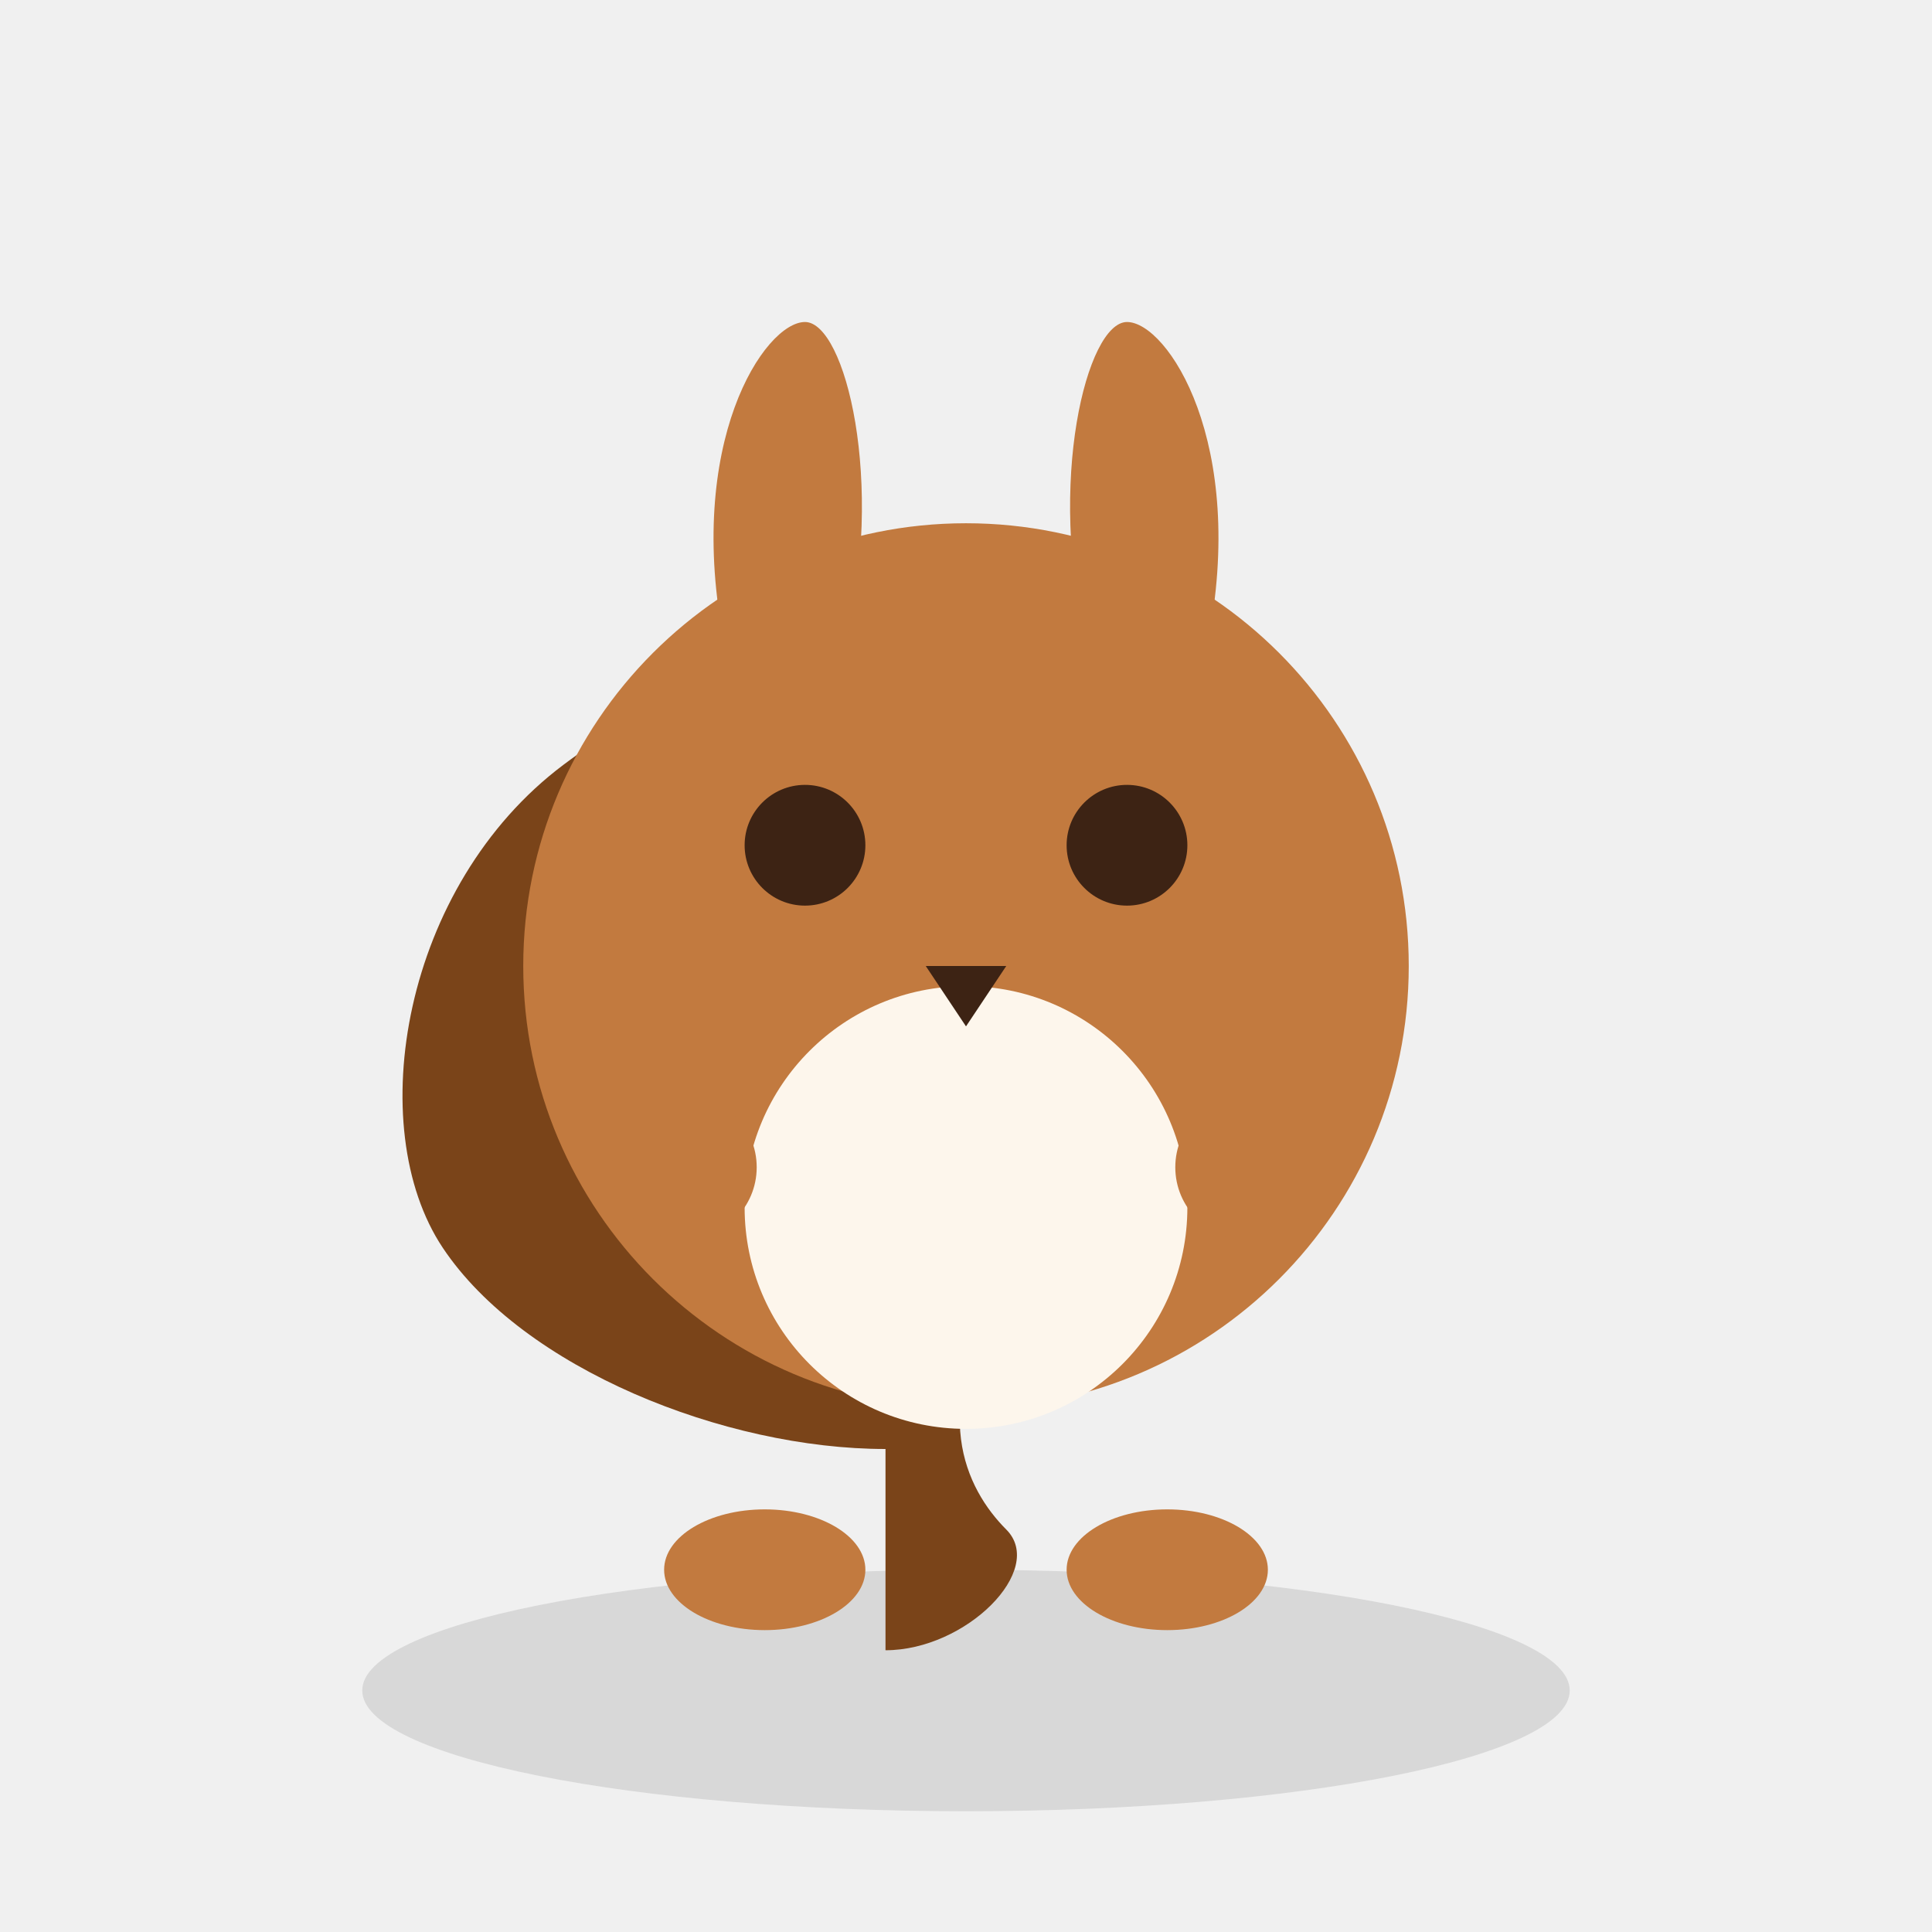
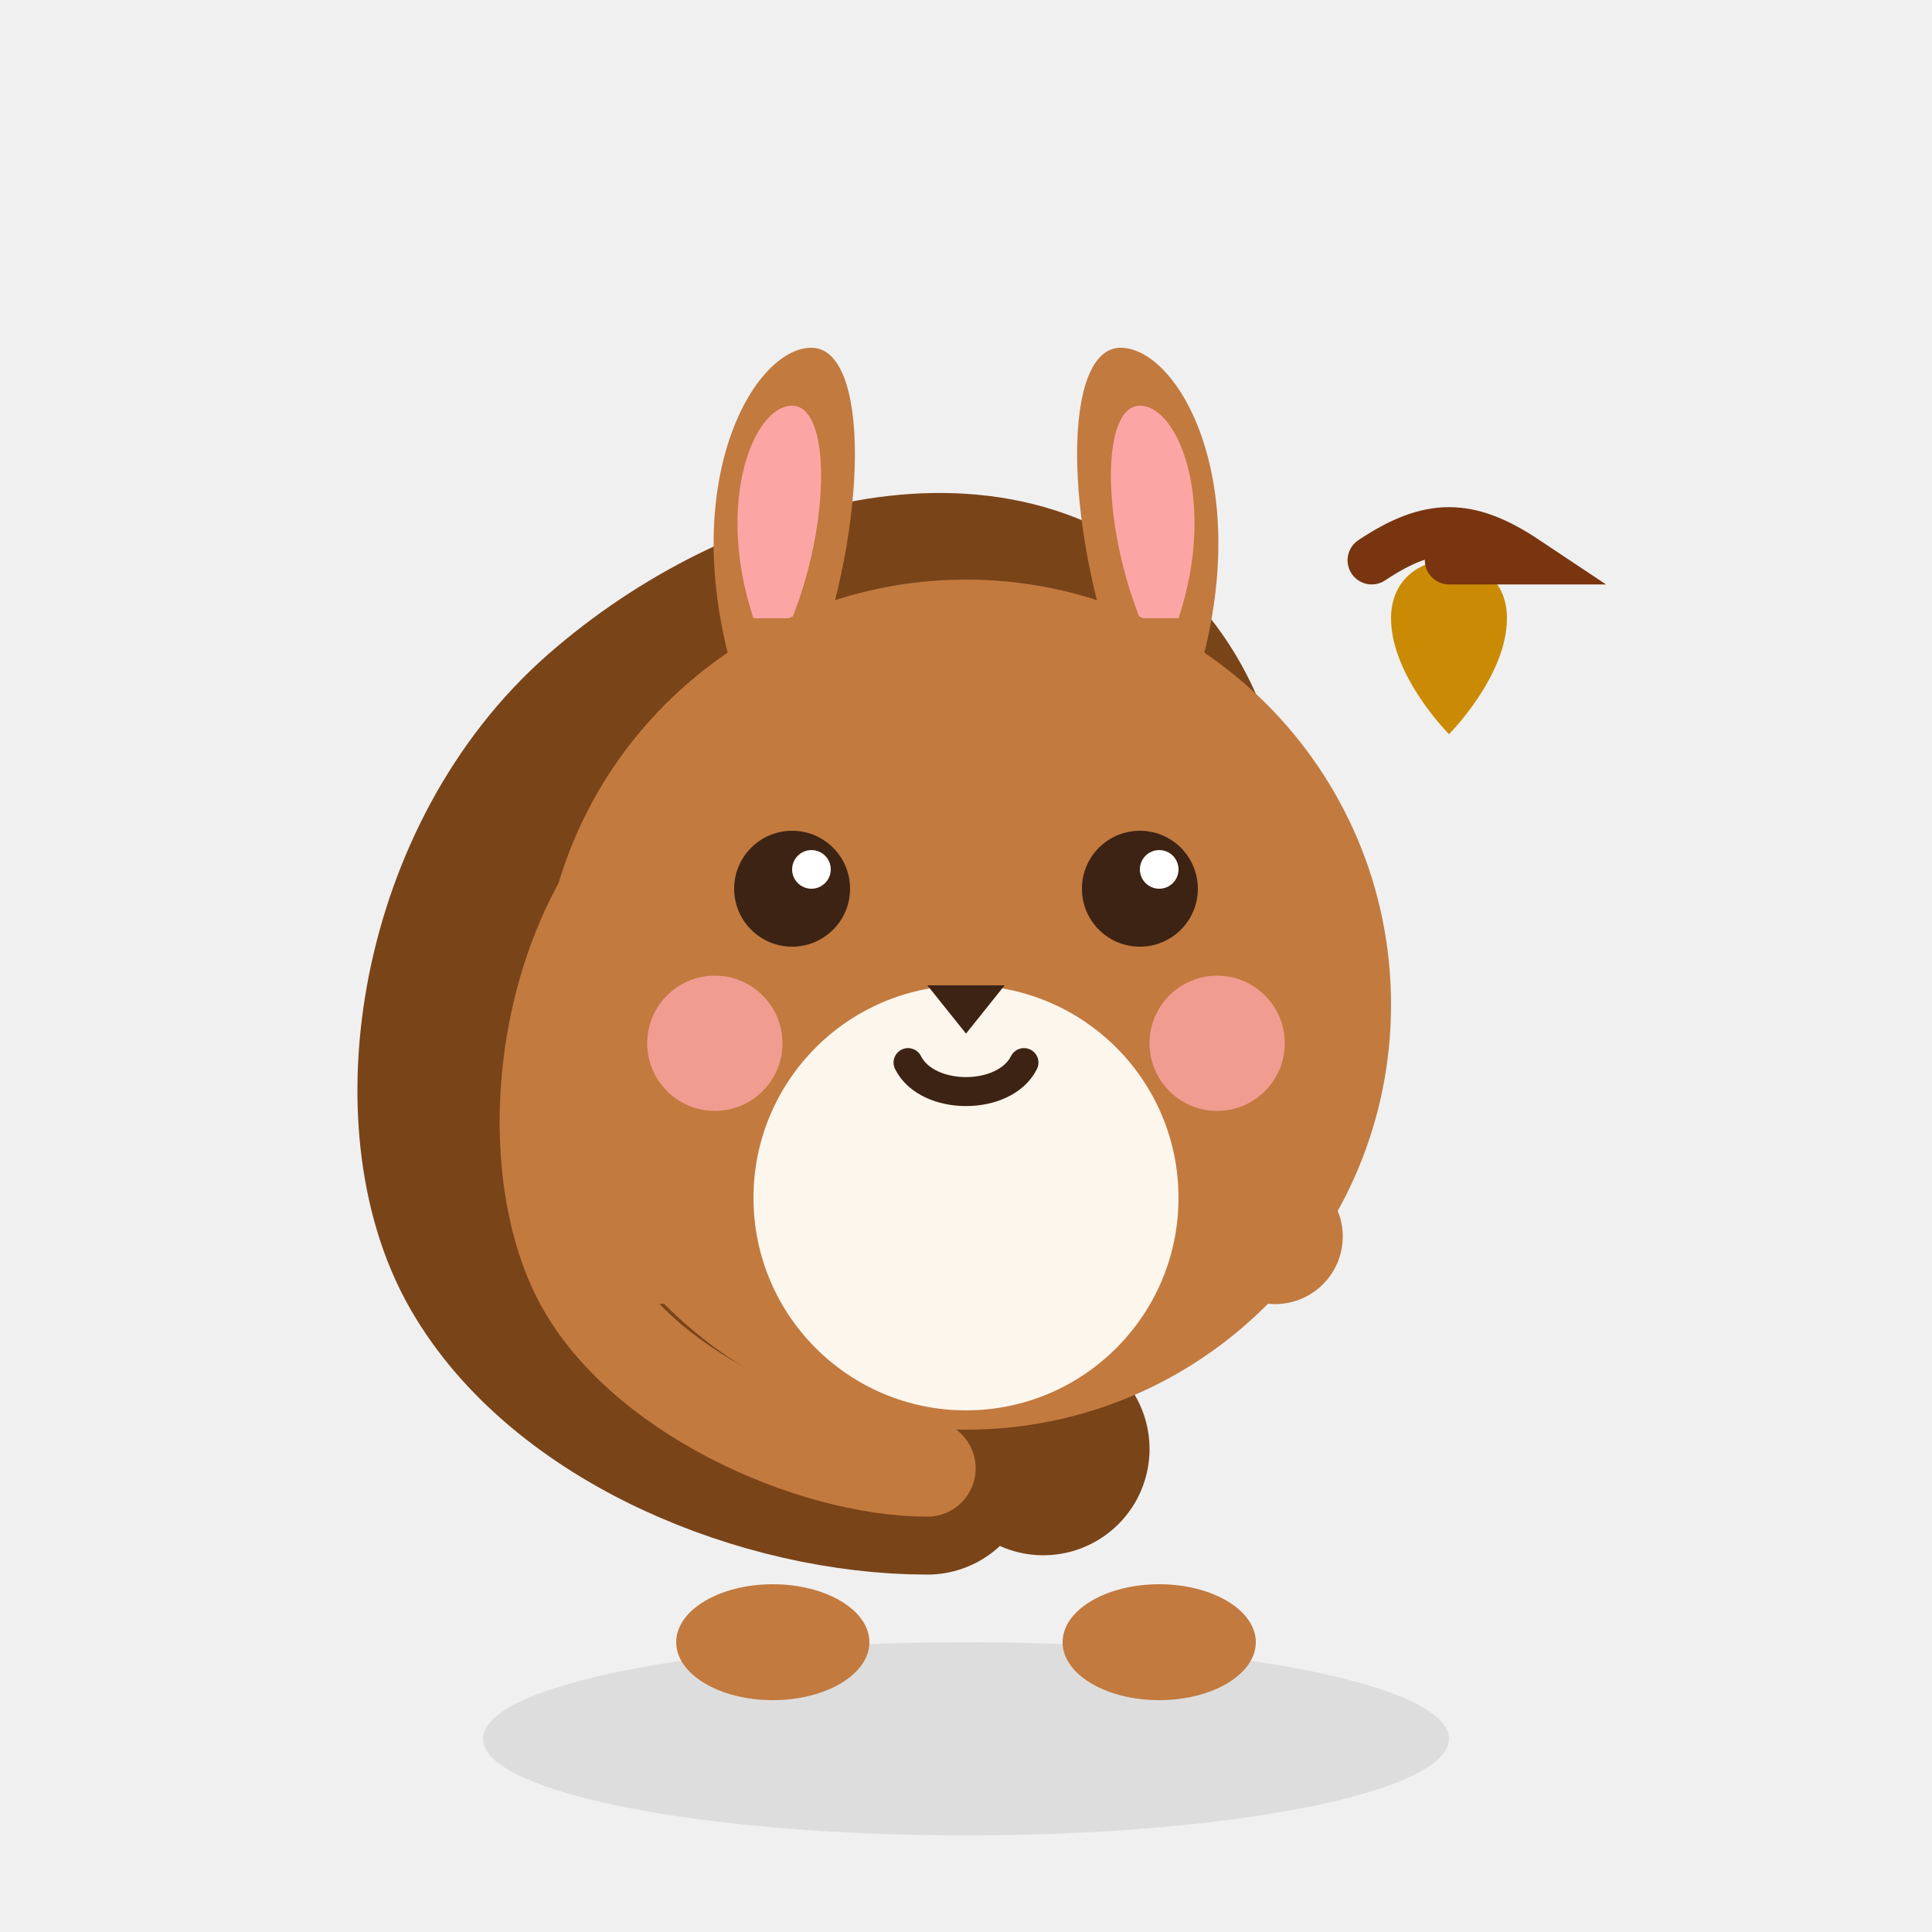
- <svg xmlns="http://www.w3.org/2000/svg" viewBox="0 0 48 48">
-   <ellipse cx="24" cy="42" rx="15" ry="3" fill="#000" fill-opacity="0.1" />
-   <path d="M22 36c-4 0-9-2-11-5s-1-9 3-12c4-3 10-5 13-1 3 4 1 10-2 14c-2 3-1 5 0 6c1 1-1 3-3 3z" fill="#7A4419" />
-   <circle cx="24" cy="24" r="11" fill="#C27A3F" />
-   <ellipse cx="24" cy="27" rx="7" ry="8" fill="#C27A3F" />
-   <ellipse cx="24" cy="30" rx="5.5" ry="5.5" fill="#FDF6EC" />
-   <path d="M18 16c-1-5 1-8 2-8s2 4 1 8" fill="#C27A3F" />
-   <path d="M30 16c1-5-1-8-2-8s-2 4-1 8" fill="#C27A3F" />
-   <circle cx="20" cy="21" r="1.5" fill="#3D2314" />
-   <circle cx="28" cy="21" r="1.5" fill="#3D2314" />
-   <polygon points="23,24 25,24 24,25.5" fill="#3D2314" />
-   <circle cx="17" cy="29" r="1.8" fill="#C27A3F" />
-   <circle cx="31" cy="29" r="1.8" fill="#C27A3F" />
-   <ellipse cx="19" cy="39" rx="2.5" ry="1.5" fill="#C27A3F" />
-   <ellipse cx="29" cy="39" rx="2.5" ry="1.5" fill="#C27A3F" />
+ <svg xmlns="http://www.w3.org/2000/svg" viewBox="0 0 100 100">
+   <ellipse cx="50" cy="90" rx="25" ry="5" fill="black" fill-opacity="0.08" />
+   <path d="M48 76C40 76 30 72 26 65C22 58 24 45 32 38C40 31 52 28 58 35C64 42 61 54 54 62C49 68 52 73 54 75" stroke="#7A4419" stroke-width="11" stroke-linecap="round" stroke-linejoin="round" fill="none" />
+   <path d="M48 76C42 76 33 72 30 66C27 60 28 49 34 43C40 37 49 35 54 40C59 45 57 53 52 59" stroke="#C27A3F" stroke-width="5" stroke-linecap="round" fill="none" />
+   <path d="M38 35C35 25 39 18 42 18C45 18 45 27 42 35" fill="#C27A3F" />
+   <path d="M39 32C37 26 39 21 41 21C43 21 43 27 41 32" fill="#FCA5A5" />
+   <path d="M62 35C65 25 61 18 58 18C55 18 55 27 58 35" fill="#C27A3F" />
+   <path d="M61 32C63 26 61 21 59 21C57 21 57 27 59 32" fill="#FCA5A5" />
+   <circle cx="50" cy="52" r="22" fill="#C27A3F" />
+   <ellipse cx="50" cy="56" rx="14" ry="16" fill="#C27A3F" />
+   <ellipse cx="50" cy="62" rx="11" ry="11" fill="#FDF6EC" />
+   <circle cx="37" cy="54" r="3.5" fill="#FCA5A5" fill-opacity="0.8" />
+   <circle cx="63" cy="54" r="3.5" fill="#FCA5A5" fill-opacity="0.8" />
+   <circle cx="41" cy="46" r="3" fill="#3D2314" />
+   <circle cx="59" cy="46" r="3" fill="#3D2314" />
+   <circle cx="42" cy="45" r="1" fill="white" />
+   <circle cx="60" cy="45" r="1" fill="white" />
+   <polygon points="48,51 52,51 50,53.5" fill="#3D2314" />
+   <path d="M47 55C48 57 52 57 53 55" stroke="#3D2314" stroke-width="1.5" stroke-linecap="round" fill="none" />
+   <circle cx="34" cy="64" r="3.5" fill="#C27A3F" />
+   <circle cx="66" cy="64" r="3.5" fill="#C27A3F" />
+   <ellipse cx="40" cy="85" rx="5" ry="3" fill="#C27A3F" />
+   <ellipse cx="60" cy="85" rx="5" ry="3" fill="#C27A3F" />
+   <path d="M72 32C72 28 78 28 78 32C78 35 75 38 75 38C75 38 72 35 72 32Z" fill="#CA8A04" />
+   <path d="M71 29C74 27 76 27 79 29L75 29" stroke="#78350F" stroke-width="2.5" stroke-linecap="round" fill="none" />
</svg>
